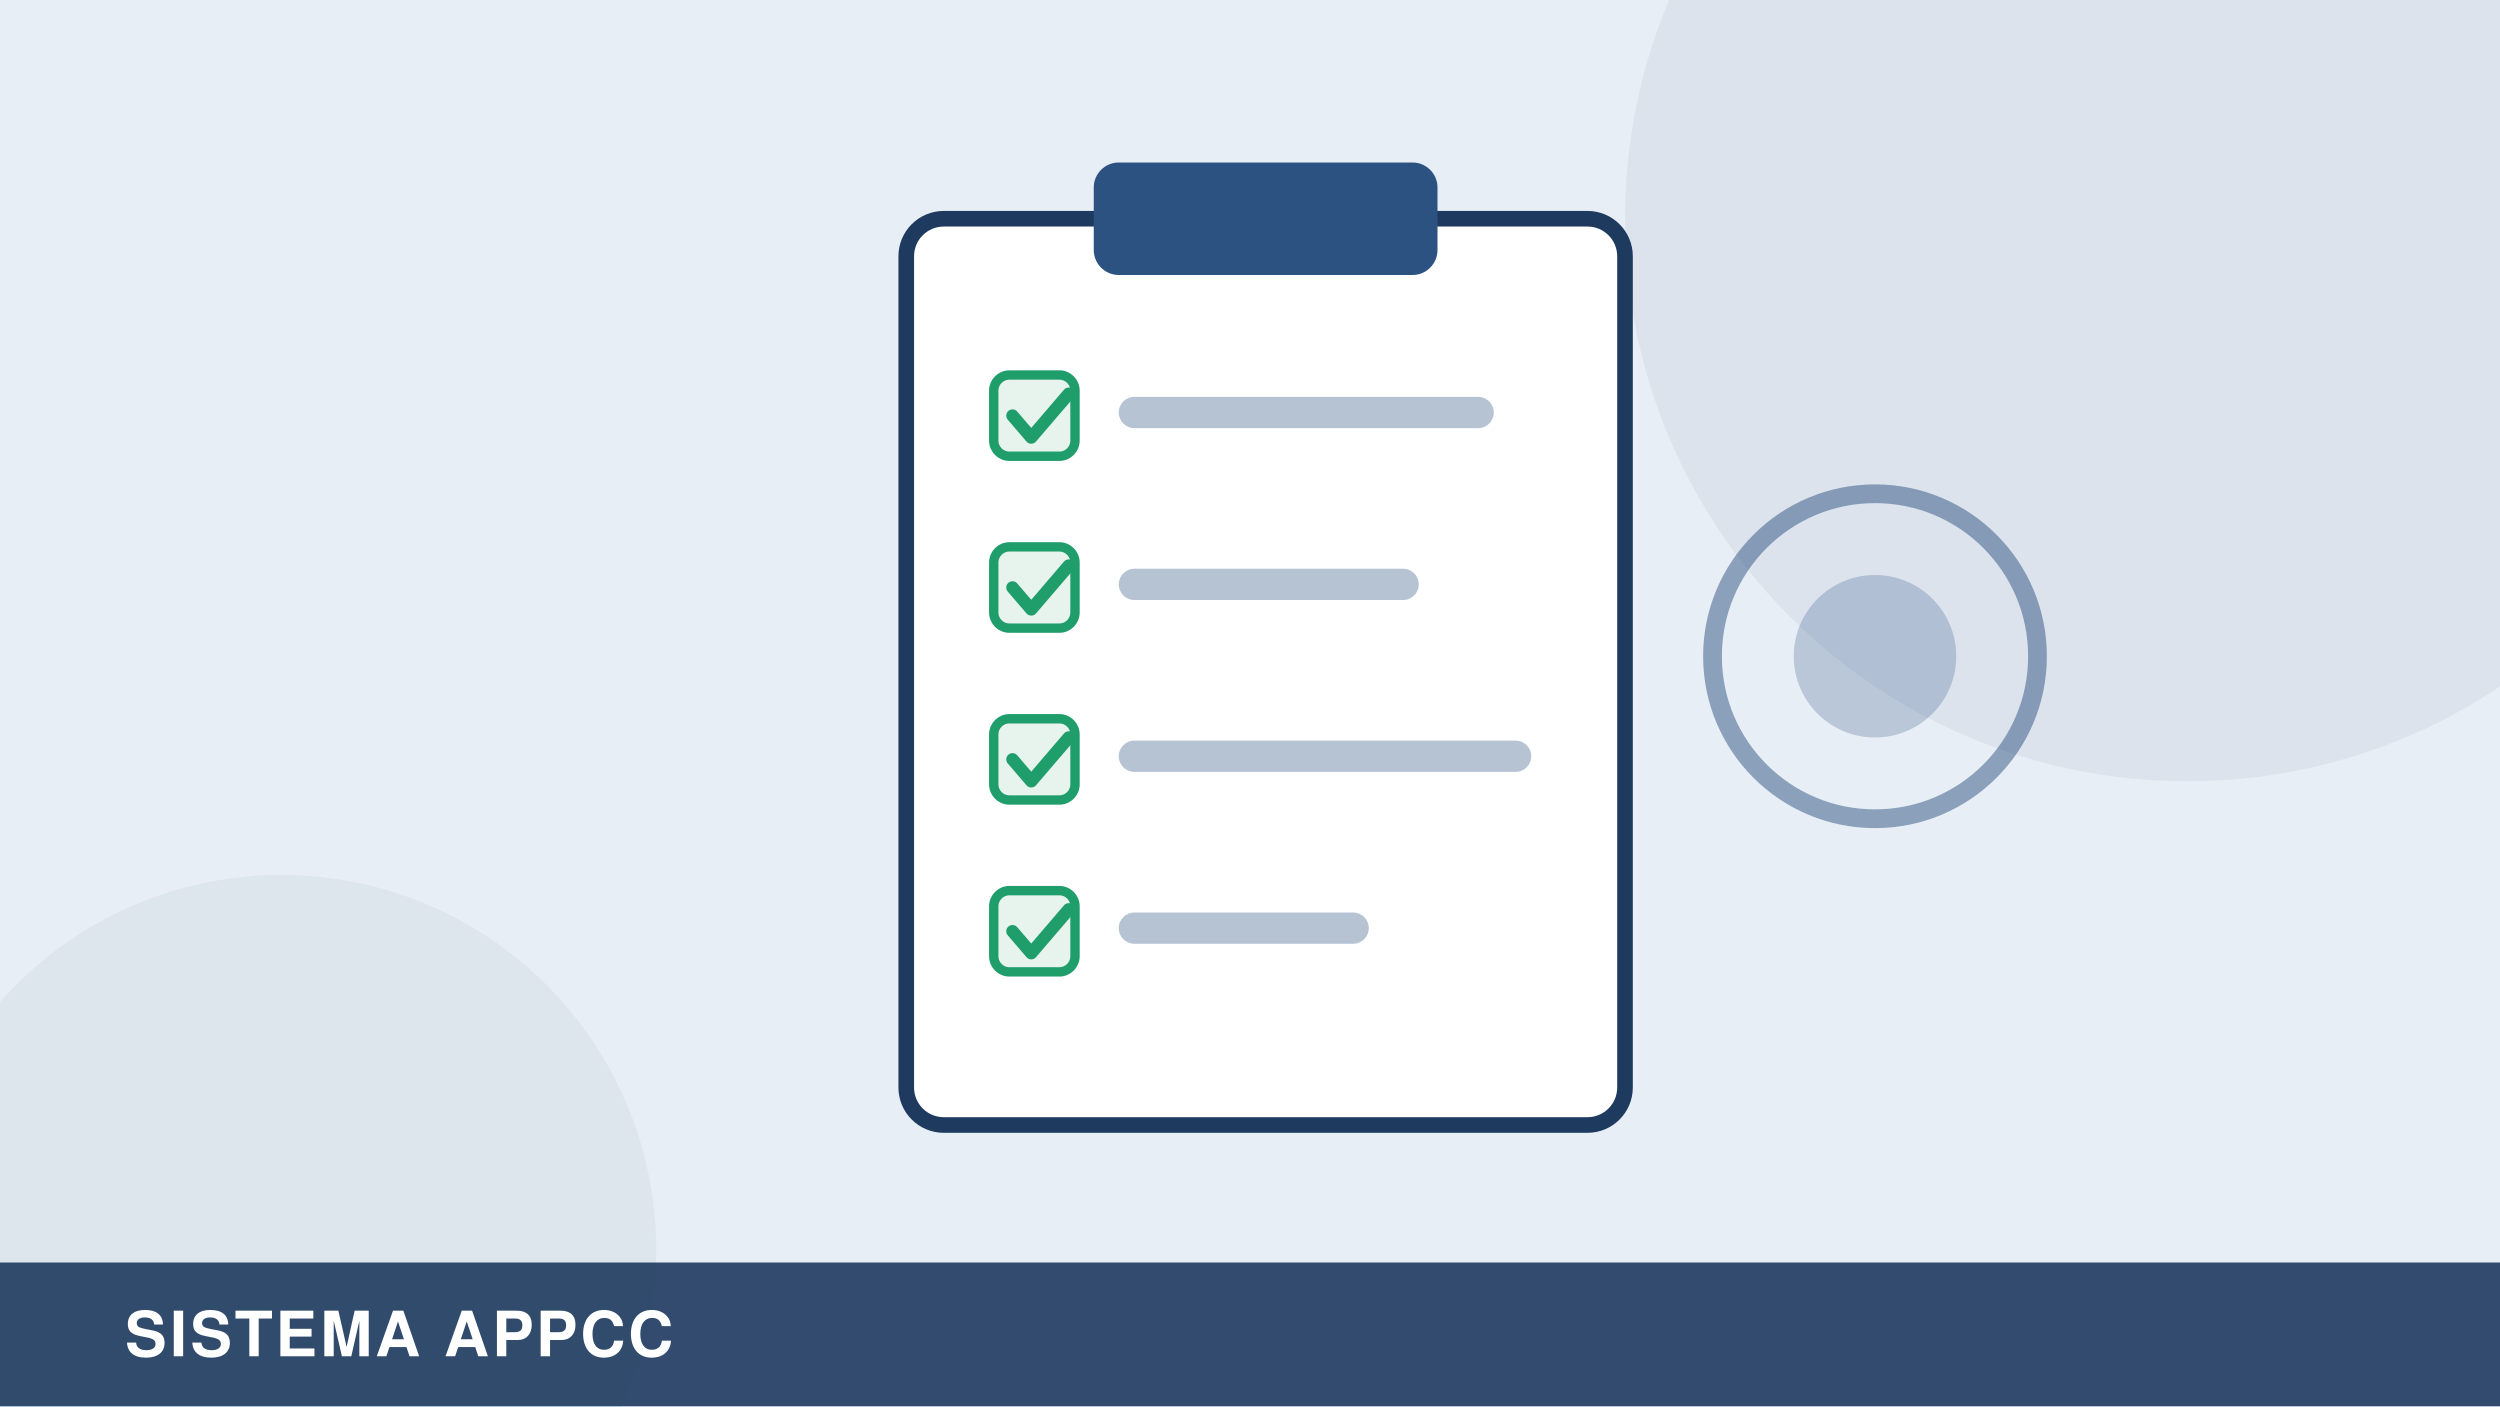
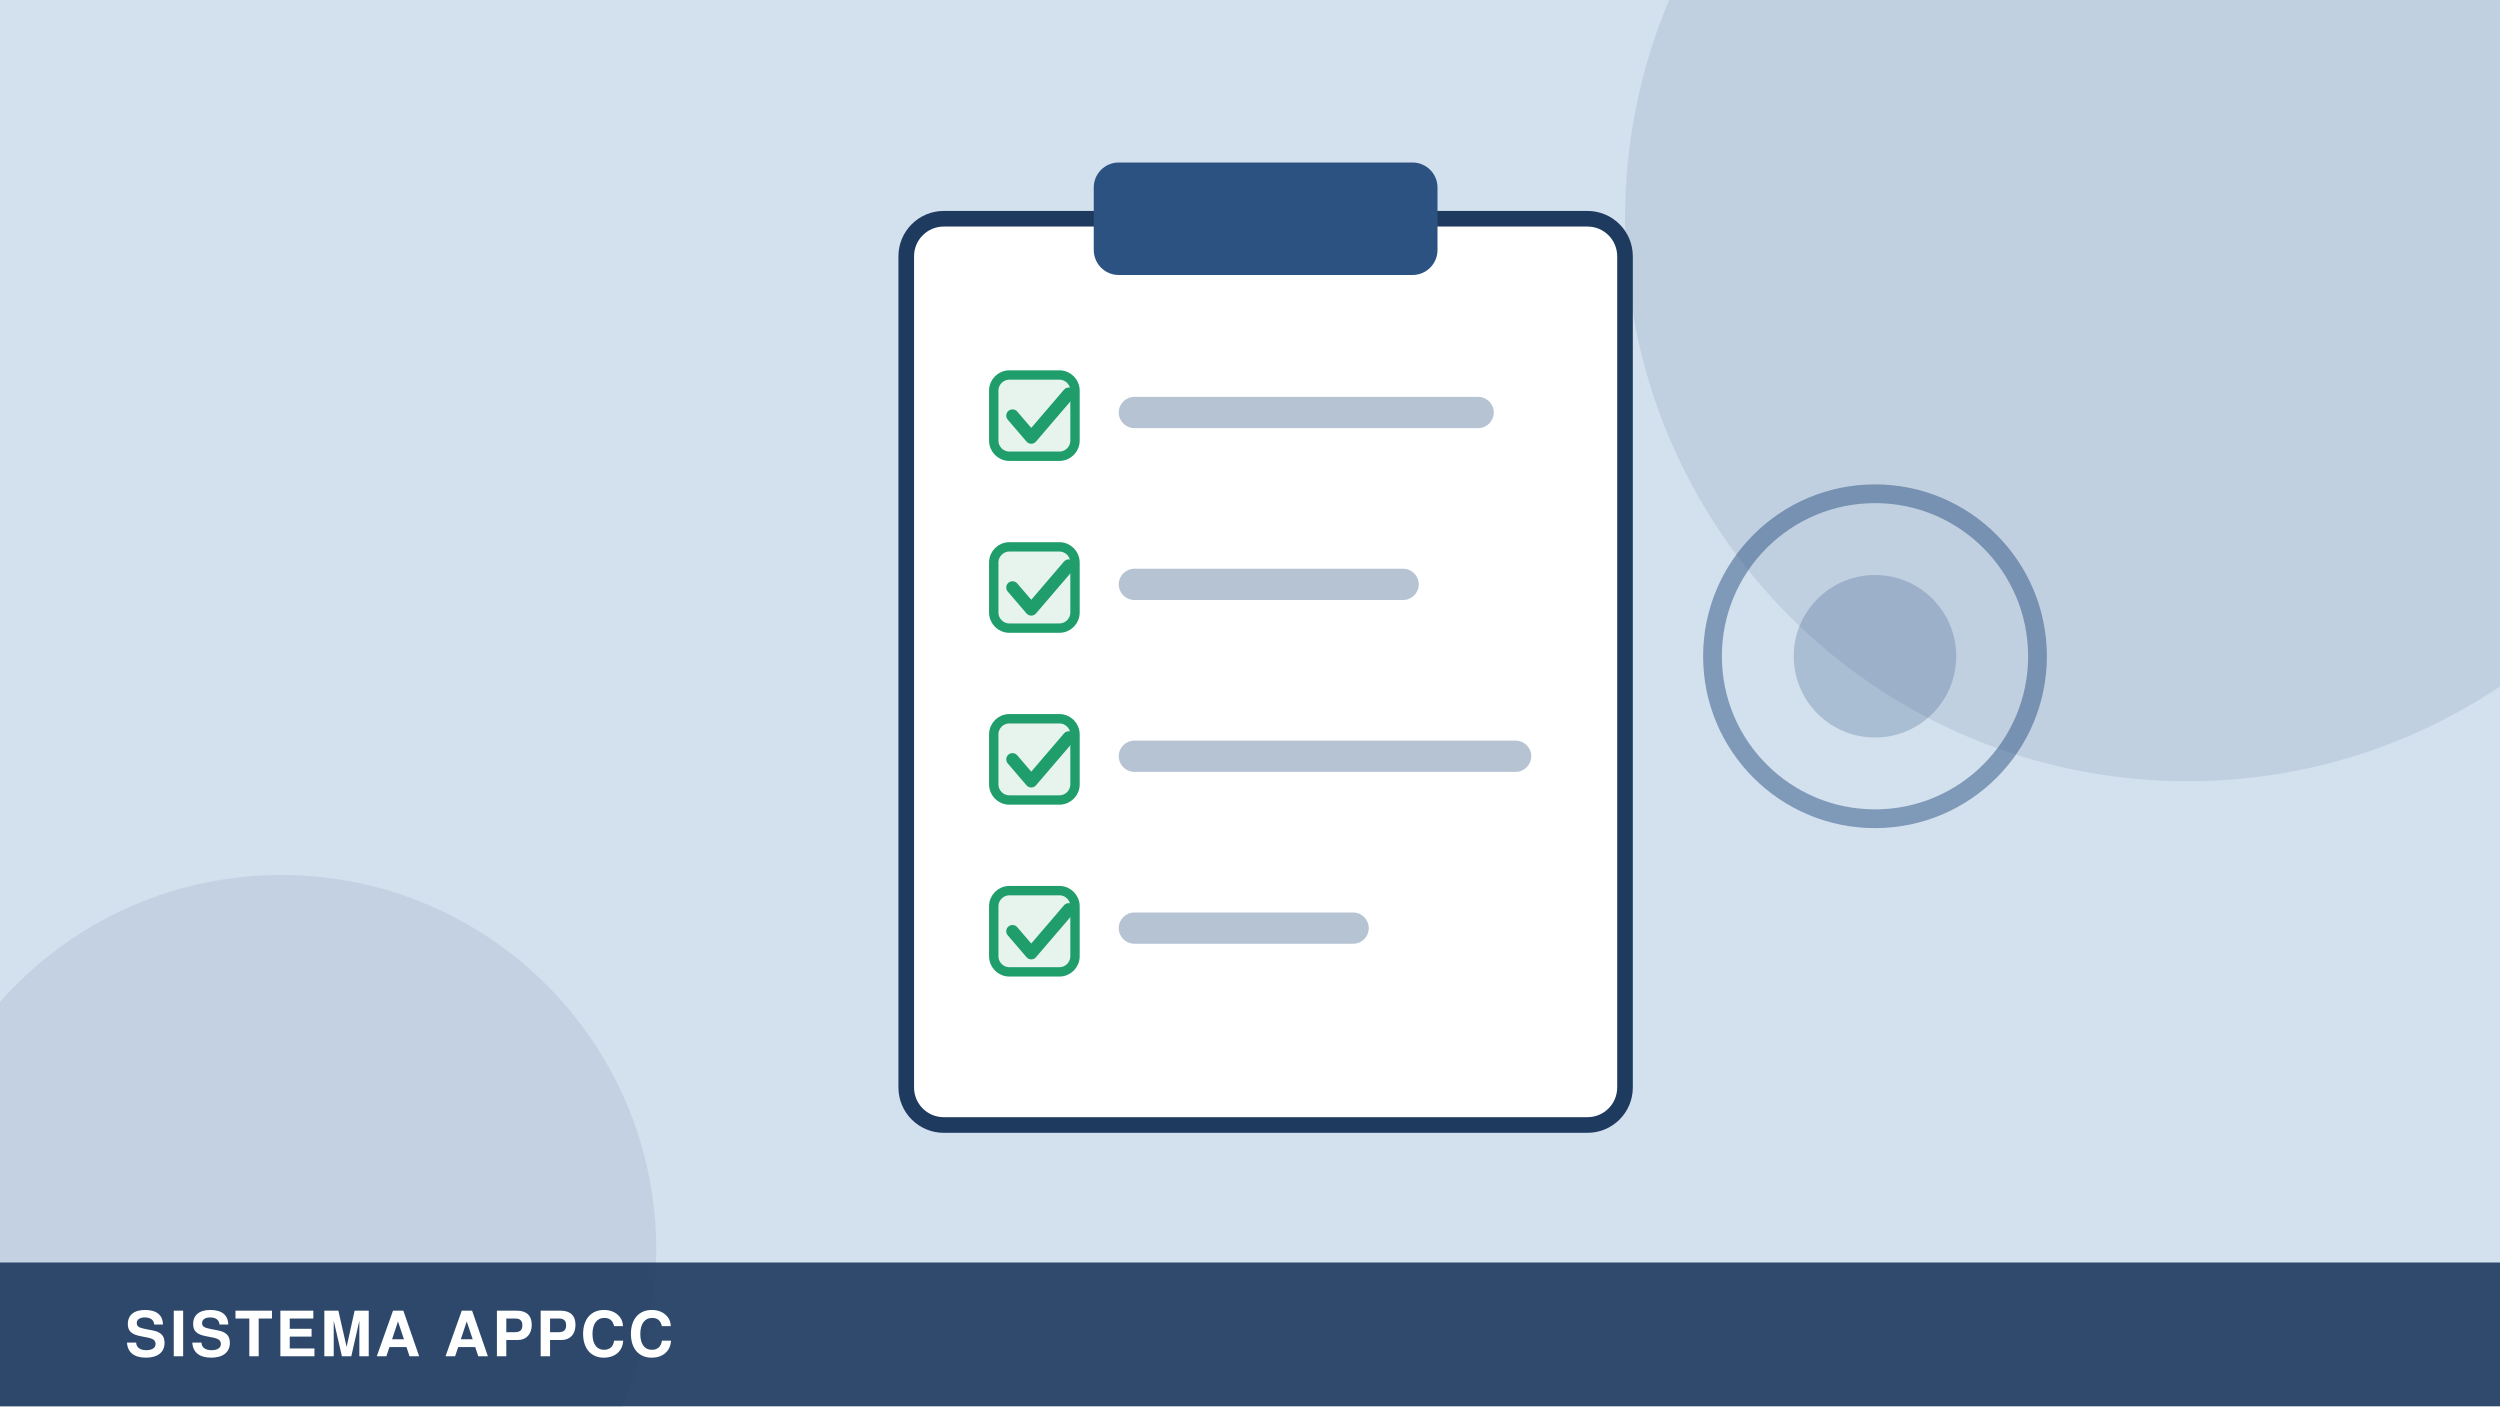
<svg xmlns="http://www.w3.org/2000/svg" viewBox="0 0 800 450" width="800" height="450">
-   <rect width="800" height="450" fill="#E8EEF5" />
-   <circle cx="700" cy="70" r="180" fill="#1E3A5F" opacity="0.06" />
-   <circle cx="90" cy="400" r="120" fill="#1E3A5F" opacity="0.05" />
+   <rect width="800" height="450" fill="#D3E0EE" />
+   <circle cx="700" cy="70" r="180" fill="#1E3A5F" opacity="0.10" />
+   <circle cx="90" cy="400" r="120" fill="#1E3A5F" opacity="0.09" />
  <rect x="290" y="70" width="230" height="290" rx="12" fill="#FFF" stroke="#1E3A5F" stroke-width="5" />
  <rect x="350" y="52" width="110" height="36" rx="8" fill="#2C5282" />
  <rect x="318" y="120" width="26" height="26" rx="5" fill="#E7F4EE" stroke="#1F9D6B" stroke-width="3" />
  <path d="M324 133 l6 7 l12 -14" stroke="#1F9D6B" stroke-width="4" fill="none" stroke-linecap="round" stroke-linejoin="round" />
  <rect x="358" y="127" width="120" height="10" rx="5" fill="#2C5282" opacity="0.35" />
  <rect x="318" y="175" width="26" height="26" rx="5" fill="#E7F4EE" stroke="#1F9D6B" stroke-width="3" />
  <path d="M324 188 l6 7 l12 -14" stroke="#1F9D6B" stroke-width="4" fill="none" stroke-linecap="round" stroke-linejoin="round" />
  <rect x="358" y="182" width="96" height="10" rx="5" fill="#2C5282" opacity="0.35" />
  <rect x="318" y="230" width="26" height="26" rx="5" fill="#E7F4EE" stroke="#1F9D6B" stroke-width="3" />
  <path d="M324 243 l6 7 l12 -14" stroke="#1F9D6B" stroke-width="4" fill="none" stroke-linecap="round" stroke-linejoin="round" />
  <rect x="358" y="237" width="132" height="10" rx="5" fill="#2C5282" opacity="0.35" />
  <rect x="318" y="285" width="26" height="26" rx="5" fill="#E7F4EE" stroke="#1F9D6B" stroke-width="3" />
  <path d="M324 298 l6 7 l12 -14" stroke="#1F9D6B" stroke-width="4" fill="none" stroke-linecap="round" stroke-linejoin="round" />
  <rect x="358" y="292" width="80" height="10" rx="5" fill="#2C5282" opacity="0.35" />
  <circle cx="600" cy="210" r="52" fill="none" stroke="#2C5282" stroke-width="6" opacity="0.5" />
  <circle cx="600" cy="210" r="26" fill="#2C5282" opacity="0.25" />
  <rect x="0" y="404" width="800" height="46" fill="#1E3A5F" opacity="0.9" />
  <text x="40" y="434" font-family="Helvetica,Arial,sans-serif" font-size="20" font-weight="bold" fill="#FFFFFF" letter-spacing="1">SISTEMA APPCC</text>
</svg>
